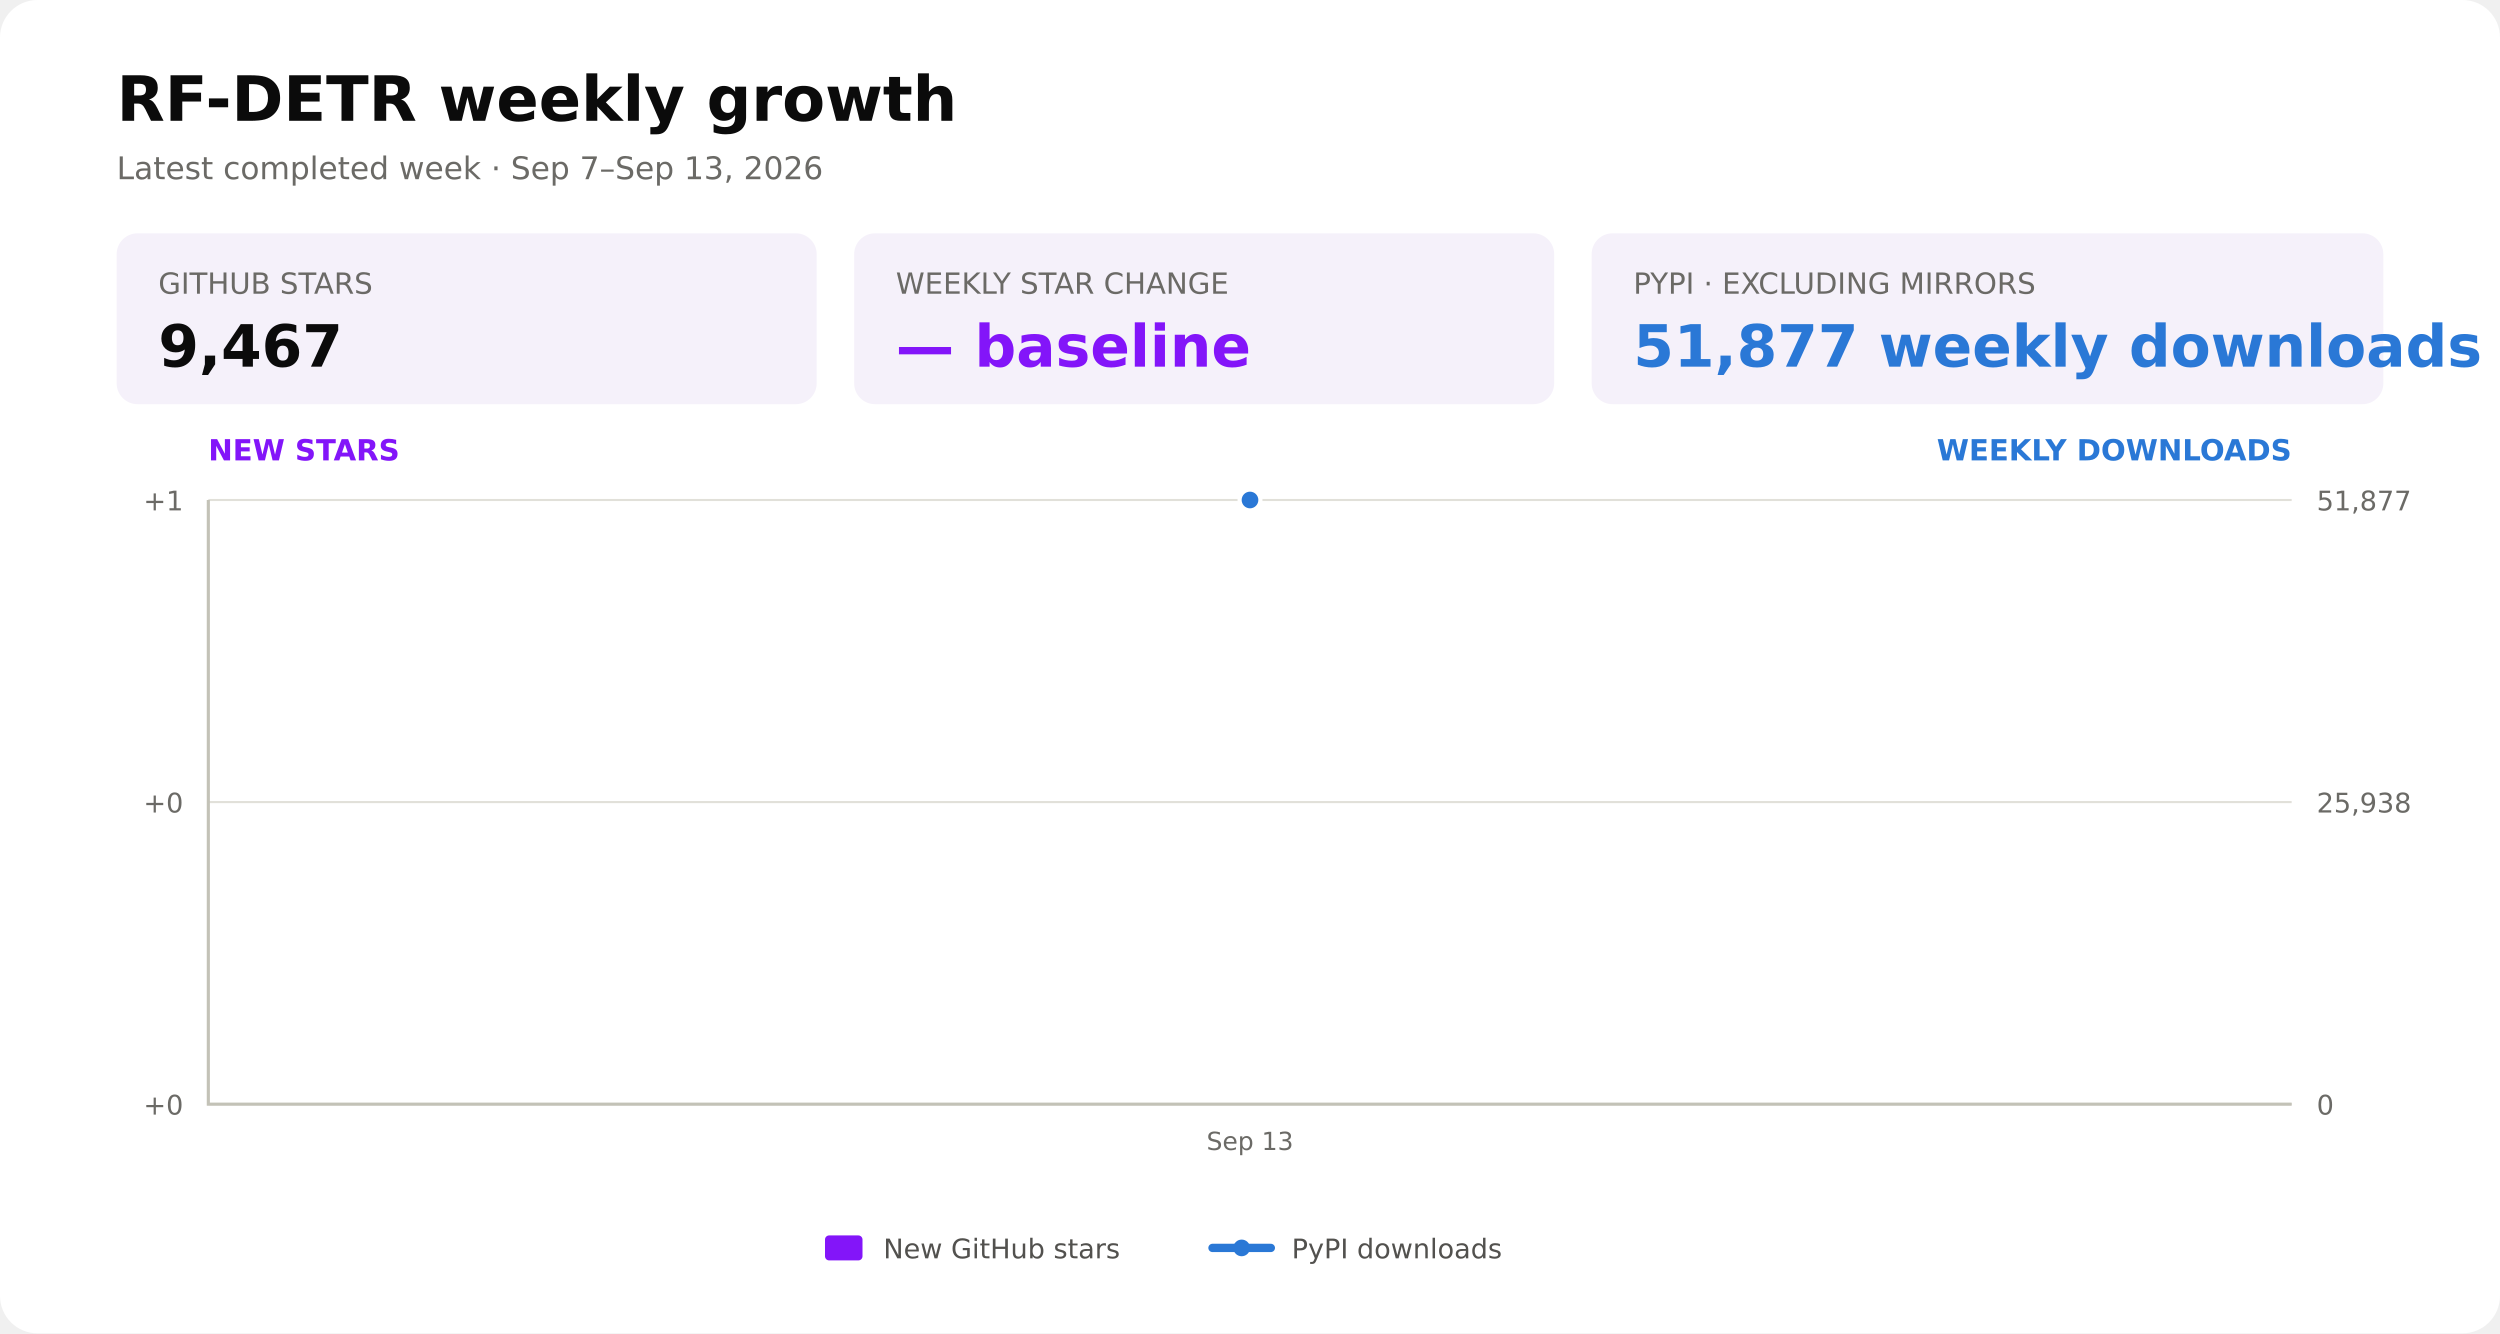
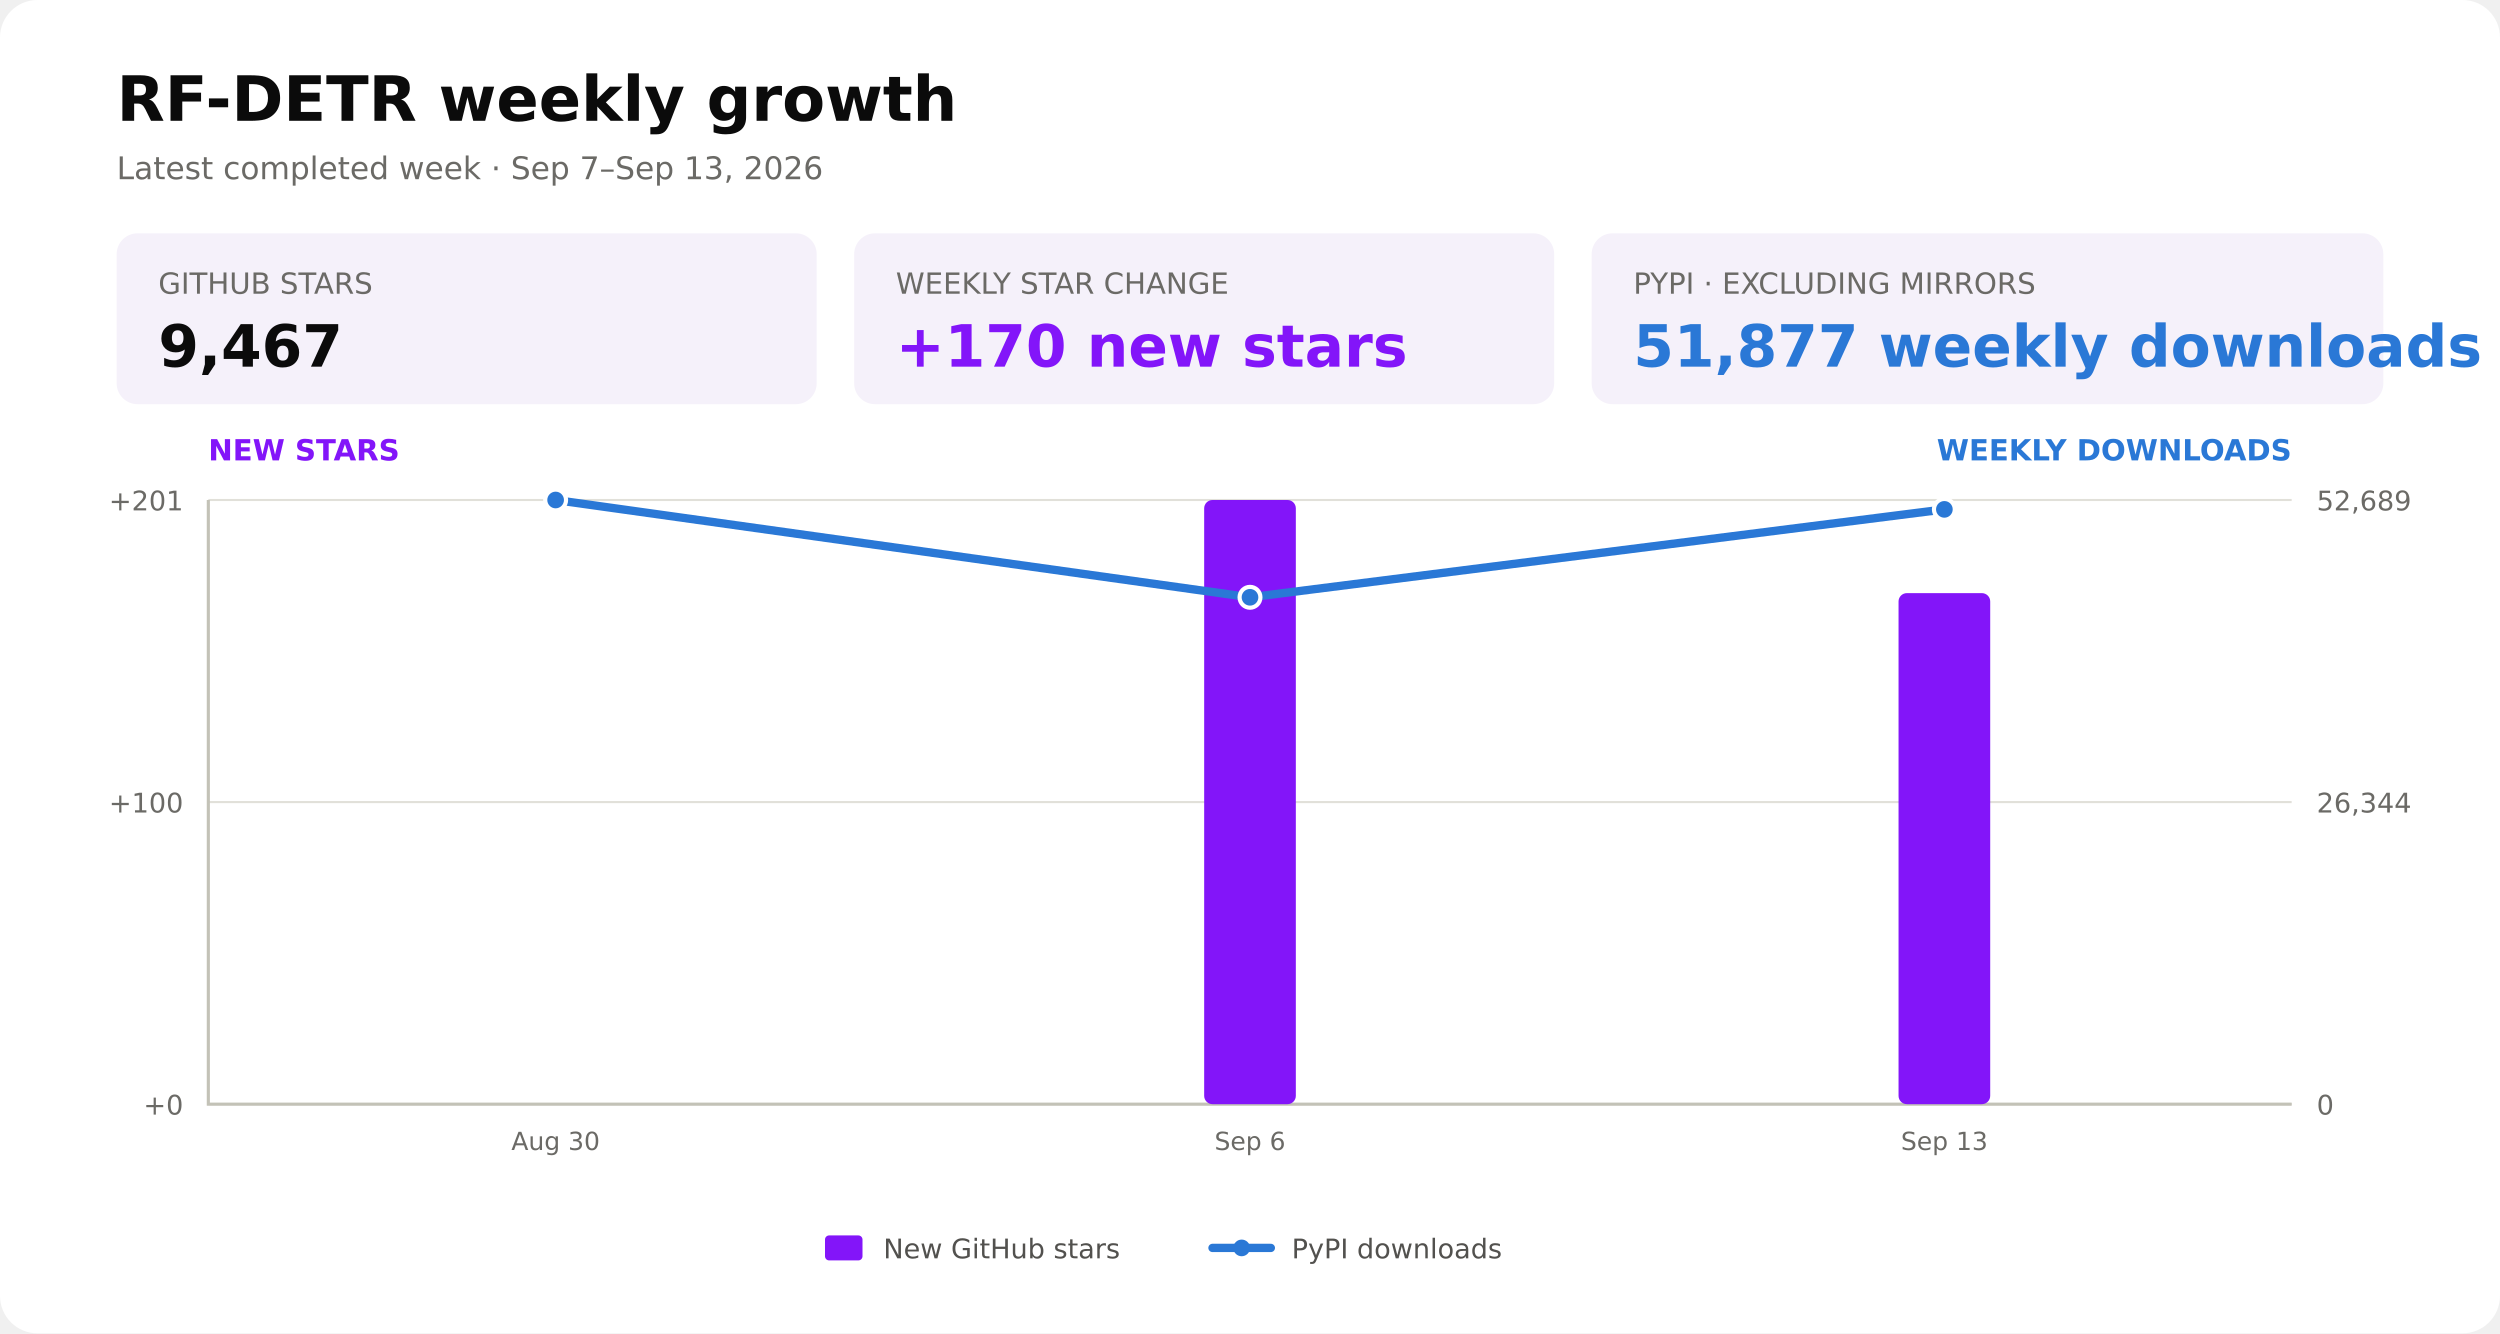
<svg xmlns="http://www.w3.org/2000/svg" width="1200" height="640" viewBox="0 0 1200 640" role="img" aria-labelledby="title description">
  <rect width="1200" height="640" rx="18" fill="#ffffff" />
  <text x="56" y="58" fill="#0b0b0b" font-family="DejaVu Sans, Arial, sans-serif" font-size="30" font-weight="700">RF-DETR weekly growth</text>
  <text x="56" y="86" fill="#6b6a66" font-family="DejaVu Sans, Arial, sans-serif" font-size="15">Latest completed week · Sep 7–Sep 13, 2026</text>
  <g font-family="DejaVu Sans, Arial, sans-serif">
    <rect x="56" y="112" width="336" height="82" rx="10" fill="#f5f1fa" />
    <text x="76" y="141" fill="#6b6a66" font-size="14">GITHUB STARS</text>
    <text x="76" y="176" fill="#0b0b0b" font-size="28" font-weight="700">9,467</text>
    <rect x="410" y="112" width="336" height="82" rx="10" fill="#f5f1fa" />
    <text x="430" y="141" fill="#6b6a66" font-size="14">WEEKLY STAR CHANGE</text>
-     <text x="430" y="176" fill="#8315f9" font-size="28" font-weight="700">— baseline</text>
+     <text x="430" y="176" fill="#8315f9" font-size="28" font-weight="700">+170 new stars</text>
    <rect x="764" y="112" width="380" height="82" rx="10" fill="#f5f1fa" />
    <text x="784" y="141" fill="#6b6a66" font-size="14">PYPI · EXCLUDING MIRRORS</text>
    <text x="784" y="176" fill="#2a78d6" font-size="28" font-weight="700">51,877 weekly downloads</text>
  </g>
  <g aria-hidden="true" fill="none" stroke="#e1e0d9" stroke-width="1">
    <path d="M100 530.0H1100" />
    <path d="M100 385.0H1100" />
    <path d="M100 240.0H1100" />
  </g>
  <path d="M100 240V530H1100" fill="none" stroke="#c3c2b7" stroke-width="1.5" />
  <g fill="#6b6a66" font-family="DejaVu Sans, Arial, sans-serif" font-size="13">
    <text x="88" y="535.0" text-anchor="end">+0</text>
    <text x="1112" y="535.0" text-anchor="start">0</text>
-     <text x="88" y="390.0" text-anchor="end">+0</text>
-     <text x="1112" y="390.0" text-anchor="start">25,938</text>
-     <text x="88" y="245.0" text-anchor="end">+1</text>
-     <text x="1112" y="245.0" text-anchor="start">51,877</text>
+     <text x="88" y="390.0" text-anchor="end">+100</text>
+     <text x="1112" y="390.0" text-anchor="start">26,344</text>
+     <text x="88" y="245.0" text-anchor="end">+201</text>
+     <text x="1112" y="245.0" text-anchor="start">52,689</text>
    <text x="100" y="221" fill="#8315f9" font-size="14" font-weight="700">NEW STARS</text>
    <text x="1100" y="221" fill="#2a78d6" font-size="14" font-weight="700" text-anchor="end">WEEKLY DOWNLOADS</text>
  </g>
  <g id="weekly-stars-bars">
+     <rect x="578.0" y="240.0" width="44.0" height="290.0" rx="4" fill="#8315f9" />
+     <rect x="911.3" y="284.7" width="44.0" height="245.3" rx="4" fill="#8315f9" />
  </g>
  <g id="weekly-downloads-line">
-     <circle cx="600.0" cy="240.0" r="5" fill="#2a78d6" stroke="#ffffff" stroke-width="2" />
+     <polyline points="266.7,240.0 600.0,286.7 933.3,244.5" fill="none" stroke="#2a78d6" stroke-width="4" stroke-linecap="round" stroke-linejoin="round" />
+     <circle cx="266.7" cy="240.0" r="5" fill="#2a78d6" stroke="#ffffff" stroke-width="2" />
+     <circle cx="600.0" cy="286.7" r="5" fill="#2a78d6" stroke="#ffffff" stroke-width="2" />
+     <circle cx="933.3" cy="244.5" r="5" fill="#2a78d6" stroke="#ffffff" stroke-width="2" />
  </g>
  <g fill="#6b6a66" font-family="DejaVu Sans, Arial, sans-serif" font-size="12" text-anchor="middle">
-     <text x="600.0" y="552">Sep 13</text>
+     <text x="266.7" y="552">Aug 30</text>
+     <text x="600.0" y="552">Sep 6</text>
+     <text x="933.3" y="552">Sep 13</text>
  </g>
  <g font-family="DejaVu Sans, Arial, sans-serif" font-size="13" fill="#52514e">
    <rect x="396" y="593" width="18" height="12" rx="2" fill="#8315f9" />
    <text x="424" y="604">New GitHub stars</text>
    <path d="M582 599H610" fill="none" stroke="#2a78d6" stroke-width="4" stroke-linecap="round" />
    <circle cx="596" cy="599" r="4" fill="#2a78d6" />
    <text x="620" y="604">PyPI downloads</text>
  </g>
</svg>
